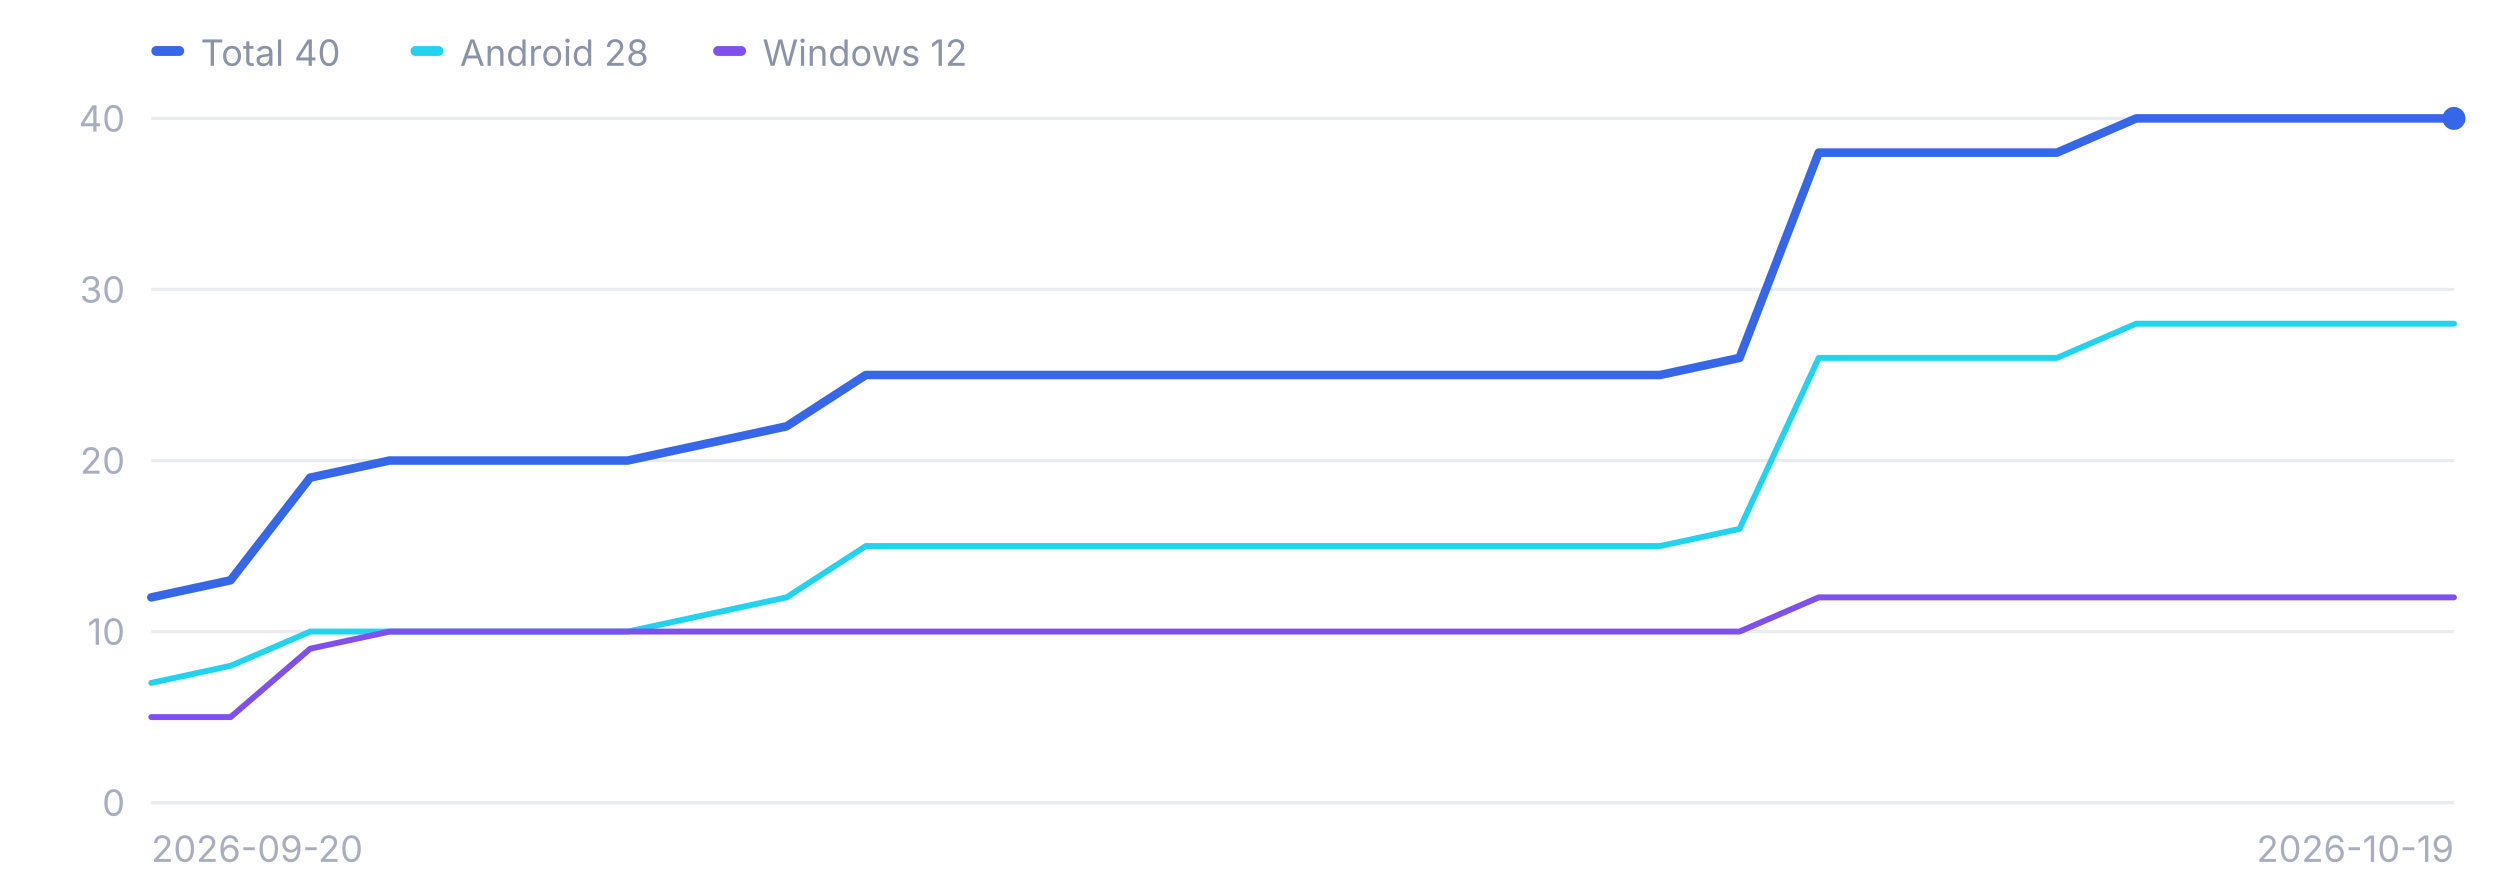
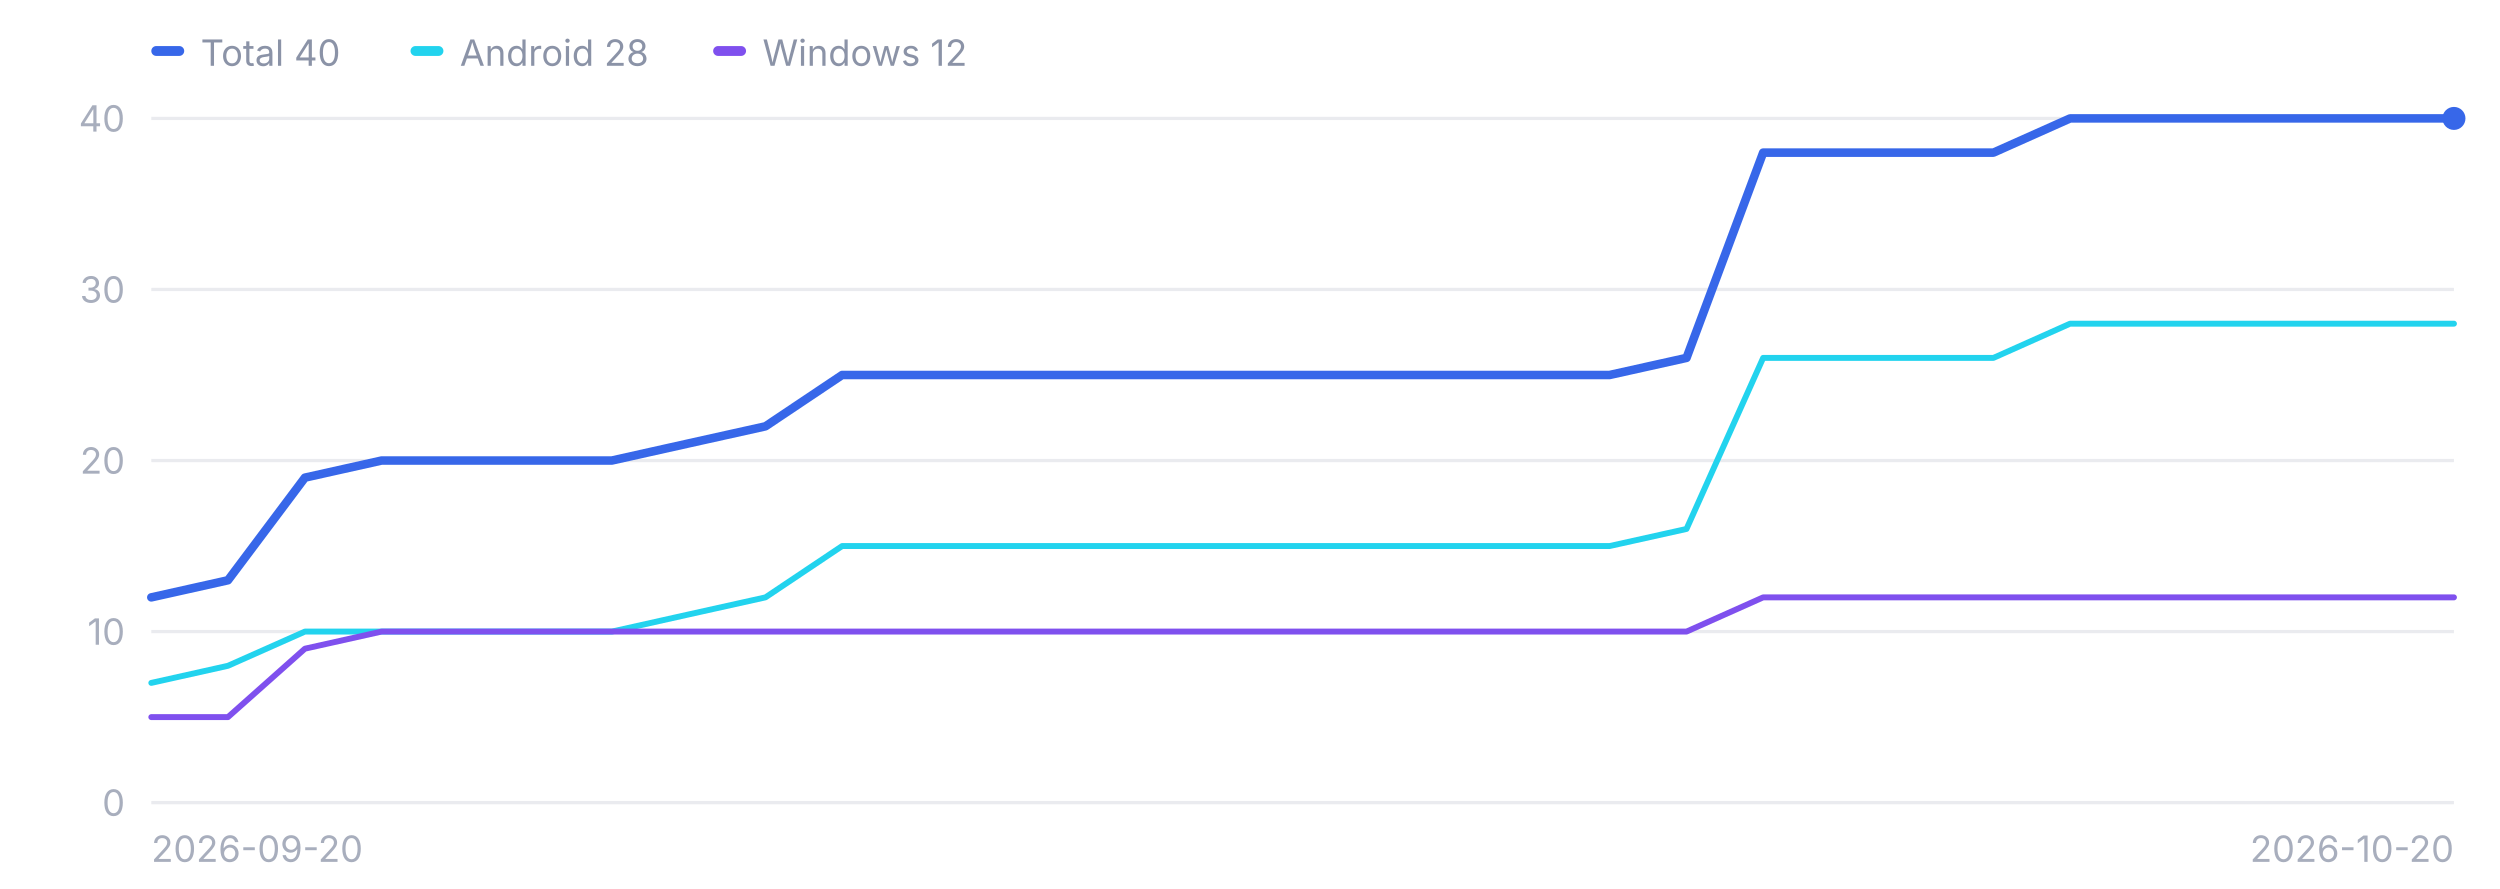
<svg xmlns="http://www.w3.org/2000/svg" width="760" height="270" viewBox="0 0 760 270" role="img" aria-label="CubePilot downloads over time. Latest total 40.">
  <style>text{font-family:system-ui,-apple-system,Segoe UI,sans-serif}</style>
  <line x1="46" y1="244.0" x2="746" y2="244.0" stroke="#8b93a7" stroke-opacity="0.18" stroke-width="1" />
  <text x="38" y="248.0" text-anchor="end" font-size="11" fill="#8b93a7" fill-opacity="0.75">0</text>
  <line x1="46" y1="192.0" x2="746" y2="192.0" stroke="#8b93a7" stroke-opacity="0.18" stroke-width="1" />
  <text x="38" y="196.0" text-anchor="end" font-size="11" fill="#8b93a7" fill-opacity="0.75">10</text>
  <line x1="46" y1="140.0" x2="746" y2="140.0" stroke="#8b93a7" stroke-opacity="0.18" stroke-width="1" />
  <text x="38" y="144.0" text-anchor="end" font-size="11" fill="#8b93a7" fill-opacity="0.75">20</text>
  <line x1="46" y1="88.0" x2="746" y2="88.0" stroke="#8b93a7" stroke-opacity="0.18" stroke-width="1" />
  <text x="38" y="92.0" text-anchor="end" font-size="11" fill="#8b93a7" fill-opacity="0.75">30</text>
  <line x1="46" y1="36.0" x2="746" y2="36.0" stroke="#8b93a7" stroke-opacity="0.18" stroke-width="1" />
  <text x="38" y="40.0" text-anchor="end" font-size="11" fill="#8b93a7" fill-opacity="0.75">40</text>
-   <polyline points="46.0,207.6 70.1,202.4 94.3,192.0 118.4,192.0 142.6,192.0 166.7,192.0 190.8,192.0 215.0,186.8 239.1,181.6 263.2,166.0 287.4,166.0 311.5,166.0 335.7,166.0 359.8,166.0 383.9,166.0 408.1,166.0 432.2,166.0 456.3,166.0 480.5,166.0 504.6,166.0 528.8,160.8 552.9,108.8 577.0,108.8 601.2,108.8 625.3,108.8 649.4,98.4 673.6,98.4 697.7,98.4 721.9,98.4 746.0,98.4" fill="none" stroke="#22D3EE" stroke-width="1.8" stroke-linejoin="round" stroke-linecap="round" />
-   <polyline points="46.0,218.0 70.1,218.0 94.3,197.2 118.4,192.0 142.6,192.0 166.7,192.0 190.8,192.0 215.0,192.0 239.1,192.0 263.2,192.0 287.4,192.0 311.5,192.0 335.7,192.0 359.8,192.0 383.9,192.0 408.1,192.0 432.2,192.0 456.3,192.0 480.5,192.0 504.6,192.0 528.8,192.0 552.9,181.6 577.0,181.6 601.2,181.6 625.3,181.6 649.4,181.6 673.6,181.6 697.7,181.6 721.9,181.6 746.0,181.6" fill="none" stroke="#7F50EE" stroke-width="1.8" stroke-linejoin="round" stroke-linecap="round" />
-   <polyline points="46.0,181.6 70.1,176.4 94.3,145.2 118.4,140.0 142.6,140.0 166.7,140.0 190.8,140.0 215.0,134.8 239.1,129.6 263.2,114.0 287.4,114.0 311.5,114.0 335.7,114.0 359.8,114.0 383.9,114.0 408.1,114.0 432.2,114.0 456.3,114.0 480.5,114.0 504.6,114.0 528.8,108.8 552.9,46.4 577.0,46.4 601.2,46.4 625.3,46.4 649.4,36.0 673.6,36.0 697.7,36.0 721.9,36.0 746.0,36.0" fill="none" stroke="#3767E9" stroke-width="2.6" stroke-linejoin="round" stroke-linecap="round" />
+   <polyline points="46.0,207.6 69.3,202.4 92.7,192.0 116.0,192.0 139.3,192.0 162.7,192.0 186.0,192.0 209.3,186.8 232.7,181.6 256.0,166.0 279.3,166.0 302.7,166.0 326.0,166.0 349.3,166.0 372.7,166.0 396.0,166.0 419.3,166.0 442.7,166.0 466.0,166.0 489.3,166.0 512.7,160.8 536.0,108.8 559.3,108.8 582.7,108.8 606.0,108.8 629.3,98.4 652.7,98.4 676.0,98.4 699.3,98.4 722.7,98.4 746.0,98.4" fill="none" stroke="#22D3EE" stroke-width="1.8" stroke-linejoin="round" stroke-linecap="round" />
+   <polyline points="46.0,218.0 69.3,218.0 92.7,197.2 116.0,192.0 139.3,192.0 162.7,192.0 186.0,192.0 209.3,192.0 232.7,192.0 256.0,192.0 279.3,192.0 302.7,192.0 326.0,192.0 349.3,192.0 372.7,192.0 396.0,192.0 419.3,192.0 442.7,192.0 466.0,192.0 489.3,192.0 512.7,192.0 536.0,181.6 559.3,181.6 582.7,181.6 606.0,181.6 629.3,181.6 652.7,181.6 676.0,181.6 699.3,181.6 722.7,181.6 746.0,181.6" fill="none" stroke="#7F50EE" stroke-width="1.8" stroke-linejoin="round" stroke-linecap="round" />
+   <polyline points="46.0,181.6 69.3,176.4 92.7,145.2 116.0,140.0 139.3,140.0 162.7,140.0 186.0,140.0 209.3,134.8 232.7,129.6 256.0,114.0 279.3,114.0 302.7,114.0 326.0,114.0 349.3,114.0 372.7,114.0 396.0,114.0 419.3,114.0 442.7,114.0 466.0,114.0 489.3,114.0 512.7,108.8 536.0,46.4 559.3,46.4 582.7,46.4 606.0,46.4 629.3,36.0 652.7,36.0 676.0,36.0 699.3,36.0 722.7,36.0 746.0,36.0" fill="none" stroke="#3767E9" stroke-width="2.6" stroke-linejoin="round" stroke-linecap="round" />
  <circle cx="746.0" cy="36.0" r="3.5" fill="#3767E9" />
  <text x="46" y="262" font-size="11" fill="#8b93a7" fill-opacity="0.75">2026-09-20</text>
-   <text x="746" y="262" text-anchor="end" font-size="11" fill="#8b93a7" fill-opacity="0.75">2026-10-19</text>
+   <text x="746" y="262" text-anchor="end" font-size="11" fill="#8b93a7" fill-opacity="0.75">2026-10-20</text>
  <rect x="46" y="14" width="10" height="3" rx="1.5" fill="#3767E9" />
  <text x="61" y="20" font-size="11" fill="#8b93a7">Total 40</text>
  <rect x="124.8" y="14" width="10" height="3" rx="1.5" fill="#22D3EE" />
  <text x="139.8" y="20" font-size="11" fill="#8b93a7">Android 28</text>
  <rect x="216.8" y="14" width="10" height="3" rx="1.5" fill="#7F50EE" />
  <text x="231.8" y="20" font-size="11" fill="#8b93a7">Windows 12</text>
</svg>
